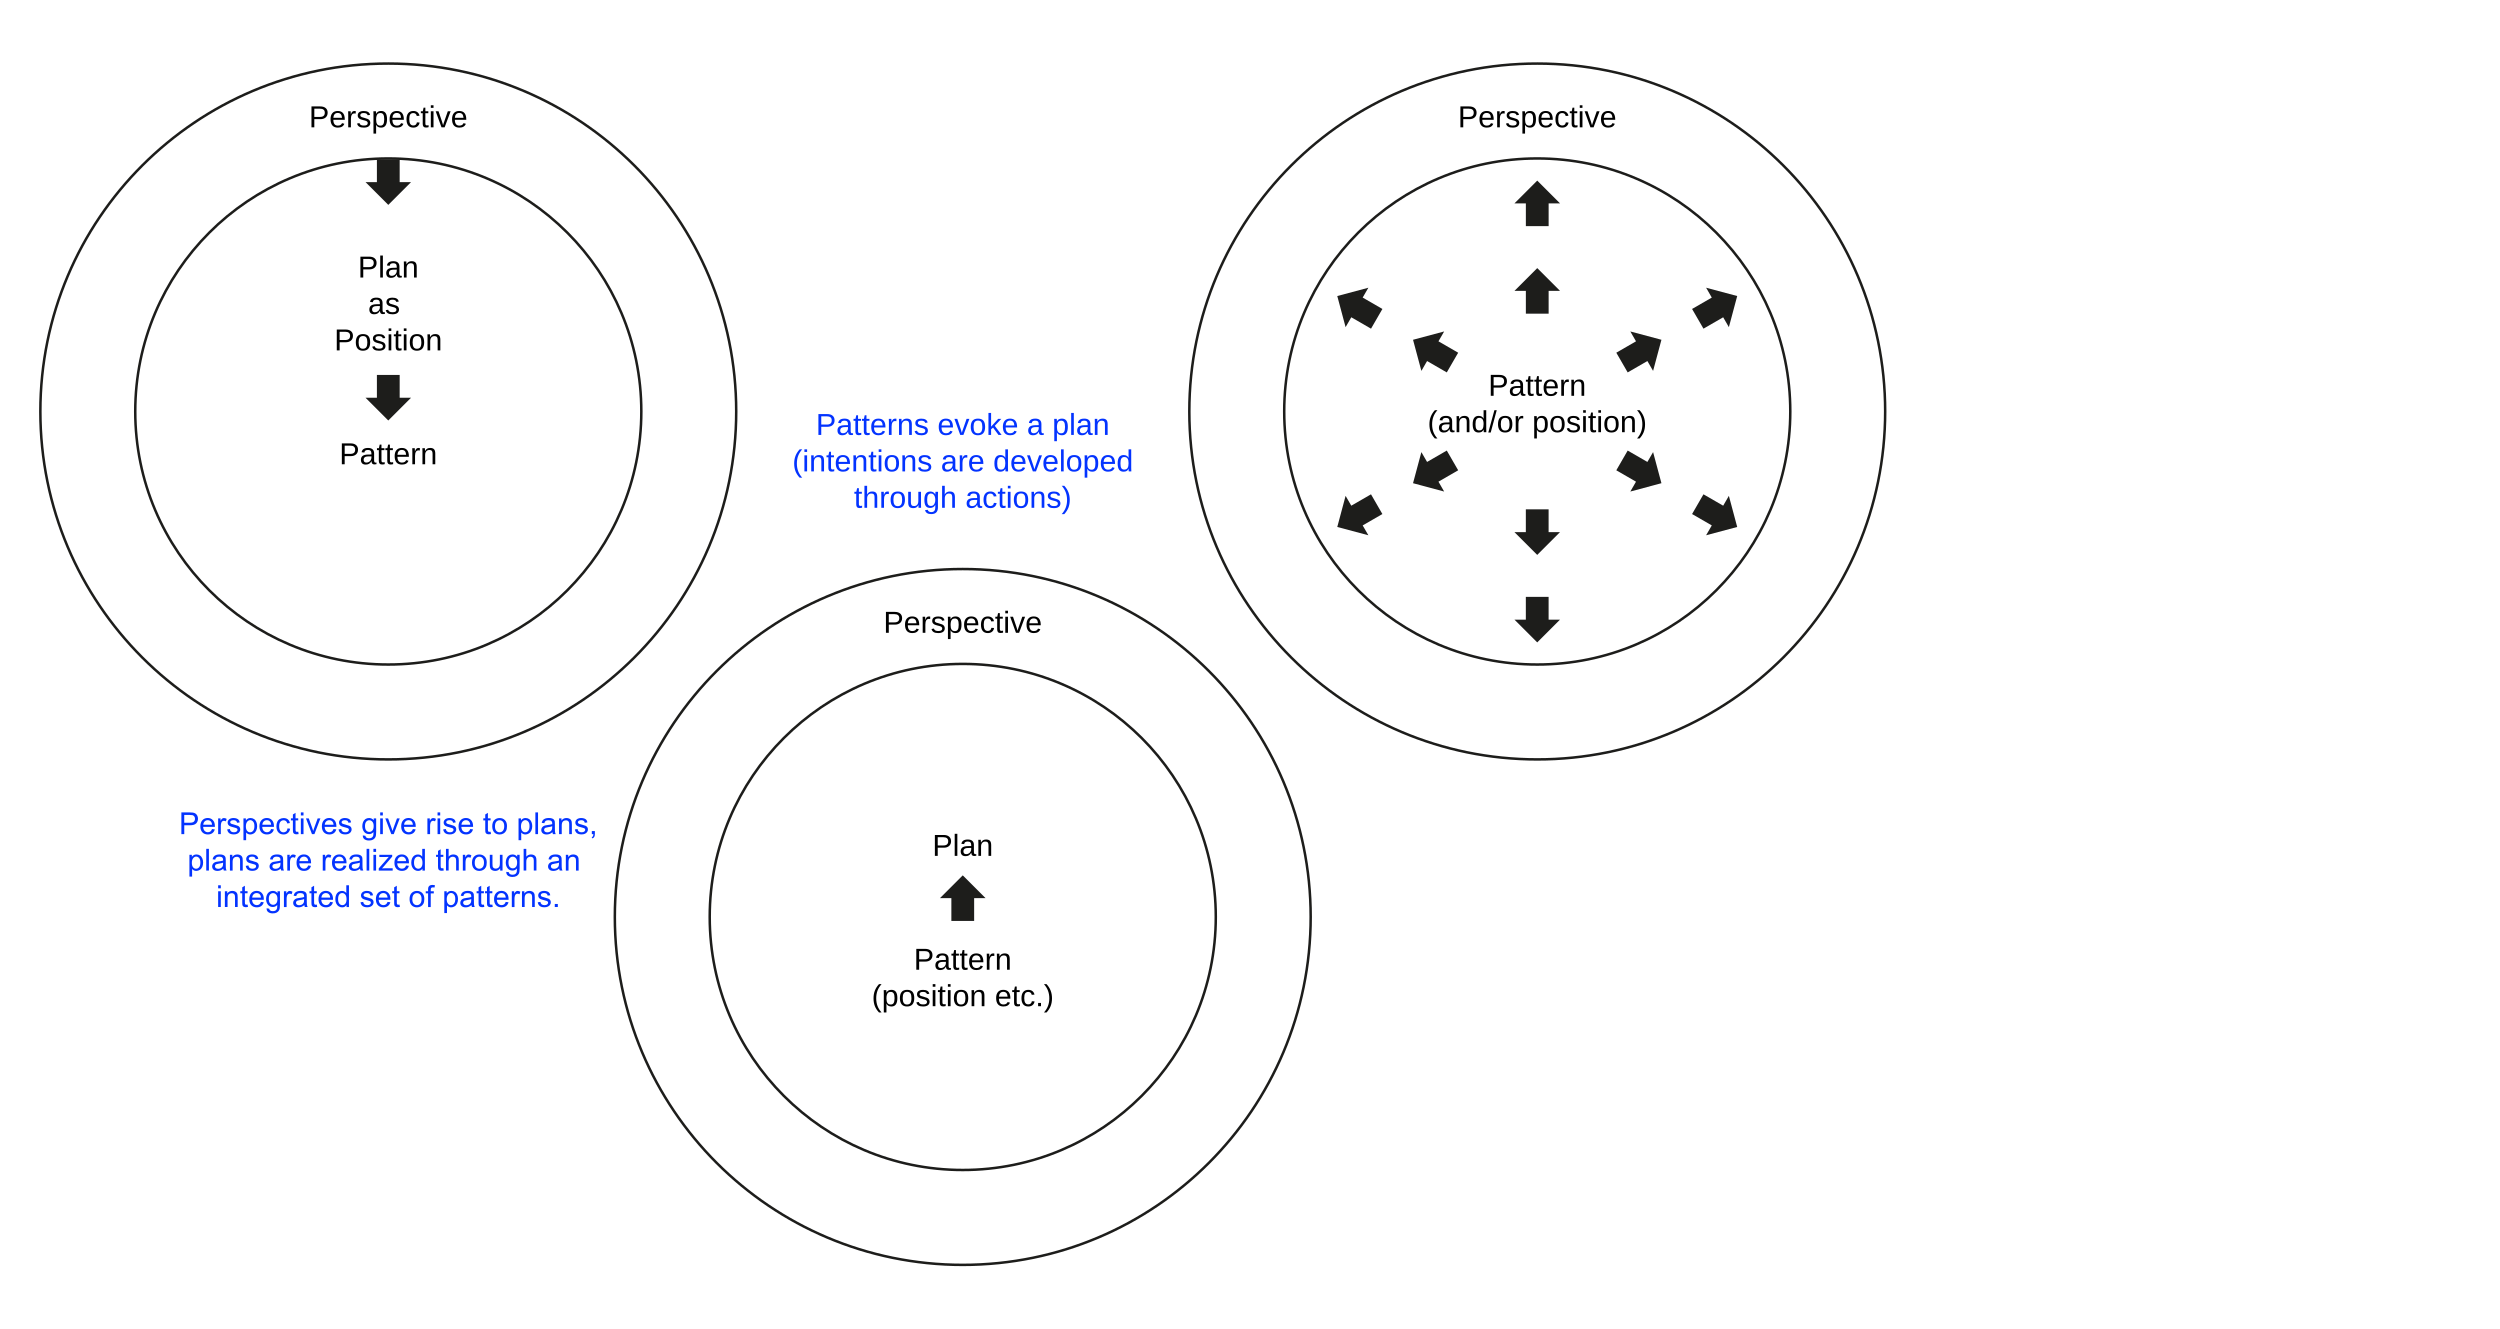
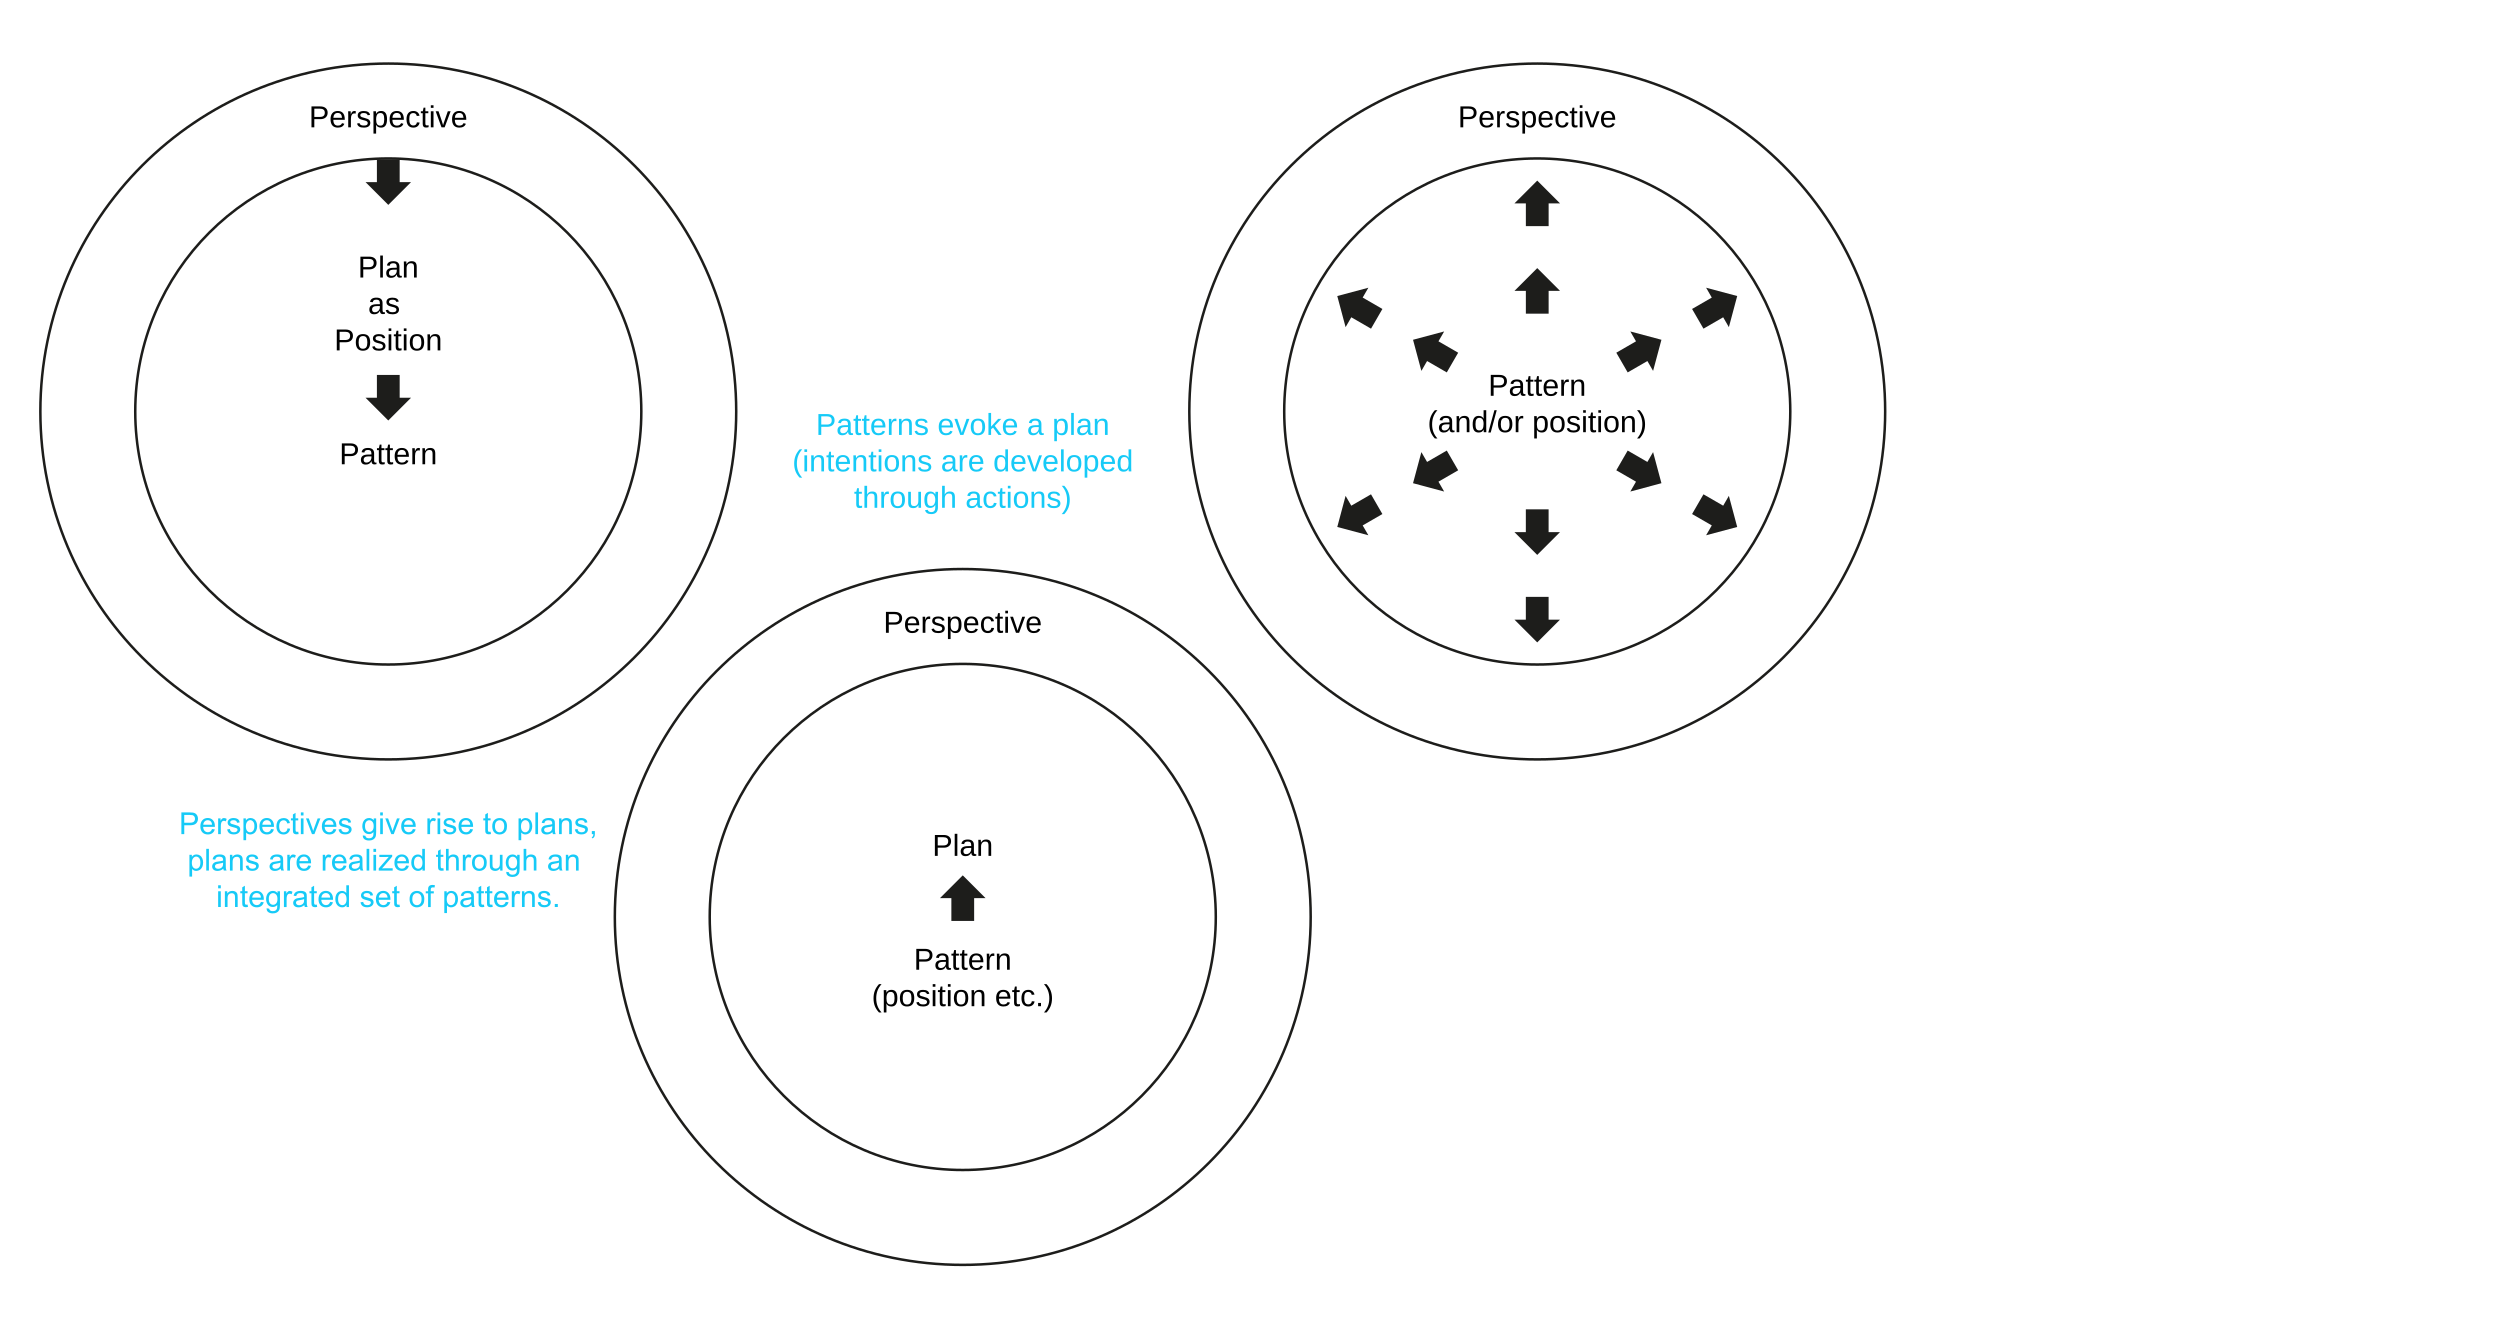
<svg xmlns="http://www.w3.org/2000/svg" id="graphics" viewBox="0 0 988 525">
  <defs>
    <style>
      .cls-1, .cls-2 {
        font-family: ArialMT, Arial;
        font-size: 12px;
      }

      .cls-2, .cls-3 {
-         fill: #0333ff;
+         fill: #16CAF7;
      }

      .cls-4 {
        fill: none;
        stroke: #1d1d1b;
        stroke-miterlimit: 10;
      }

      .cls-5 {
        fill: #1d1d1b;
      }

      .cls-5, .cls-3 {
        stroke-width: 0px;
      }
    </style>
  </defs>
  <g>
    <g>
      <circle class="cls-4" cx="607.52" cy="162.62" r="100" />
      <circle class="cls-4" cx="607.52" cy="162.62" r="137.5" />
    </g>
    <text class="cls-1" transform="translate(576.17 50.31)">
      <tspan x="0" y="0">Perspective</tspan>
    </text>
    <text class="cls-1" transform="translate(588.17 156.41)">
      <tspan x="0" y="0">Pattern</tspan>
      <tspan x="-24.01" y="14.4">(and/or position)</tspan>
    </text>
    <g>
      <polygon class="cls-5" points="612.02 123.95 612.02 114.95 616.52 114.95 607.52 105.95 598.52 114.95 603.02 114.95 603.02 123.95 612.02 123.95" />
      <polygon class="cls-5" points="612.02 89.37 612.02 80.37 616.52 80.37 607.52 71.37 598.52 80.37 603.02 80.37 603.02 89.37 612.02 89.37" />
      <polygon class="cls-5" points="603.01 201.3 603.01 210.3 598.51 210.3 607.51 219.3 616.51 210.3 612.01 210.3 612.01 201.3 603.01 201.3" />
      <polygon class="cls-5" points="603.01 235.88 603.01 244.88 598.51 244.88 607.51 253.88 616.51 244.88 612.01 244.88 612.01 235.88 603.01 235.88" />
    </g>
    <g>
      <polygon class="cls-5" points="576.27 139.39 568.48 134.89 570.73 130.99 558.43 134.28 561.73 146.58 563.98 142.68 571.77 147.18 576.27 139.39" />
      <polygon class="cls-5" points="546.33 122.1 538.53 117.6 540.78 113.7 528.49 117 531.78 129.29 534.03 125.39 541.83 129.89 546.33 122.1" />
      <polygon class="cls-5" points="638.76 185.86 646.55 190.36 644.3 194.26 656.6 190.96 653.3 178.67 651.05 182.56 643.26 178.06 638.76 185.86" />
      <polygon class="cls-5" points="668.71 203.15 676.5 207.65 674.25 211.54 686.54 208.25 683.25 195.96 681 199.85 673.21 195.35 668.71 203.15" />
    </g>
    <g>
      <polygon class="cls-5" points="643.26 147.18 651.05 142.68 653.3 146.58 656.6 134.28 644.3 130.99 646.55 134.89 638.76 139.39 643.26 147.18" />
      <polygon class="cls-5" points="673.21 129.89 681 125.39 683.25 129.29 686.54 117 674.25 113.7 676.5 117.6 668.71 122.1 673.21 129.89" />
      <polygon class="cls-5" points="571.77 178.06 563.98 182.56 561.73 178.67 558.43 190.96 570.73 194.26 568.48 190.36 576.27 185.86 571.77 178.06" />
      <polygon class="cls-5" points="541.82 195.35 534.03 199.85 531.78 195.96 528.49 208.25 540.78 211.54 538.53 207.65 546.32 203.15 541.82 195.35" />
    </g>
  </g>
  <g>
    <circle class="cls-4" cx="153.45" cy="162.62" r="100" />
    <circle class="cls-4" cx="153.45" cy="162.62" r="137.5" />
  </g>
  <text class="cls-1" transform="translate(122.11 50.31)">
    <tspan x="0" y="0">Perspective</tspan>
  </text>
  <text class="cls-1" transform="translate(141.45 109.68)">
    <tspan x="0" y="0">Plan</tspan>
    <tspan x="4" y="14.4">as </tspan>
    <tspan x="-9.34" y="28.8">Position</tspan>
  </text>
  <text class="cls-1" transform="translate(134.11 183.48)">
    <tspan x="0" y="0">Pattern</tspan>
  </text>
  <polyline class="cls-5" points="148.95 62.97 148.95 71.97 144.45 71.97 153.45 80.97 162.45 71.97 157.95 71.97 157.95 62.97" />
  <polygon class="cls-5" points="148.95 148.18 148.95 157.18 144.45 157.18 153.45 166.18 162.45 157.18 157.95 157.18 157.95 148.18 148.95 148.18" />
  <g>
    <g>
      <circle class="cls-4" cx="380.48" cy="362.38" r="100" />
      <circle class="cls-4" cx="380.48" cy="362.38" r="137.5" />
    </g>
    <text class="cls-1" transform="translate(349.14 250.07)">
      <tspan x="0" y="0">Perspective</tspan>
    </text>
    <text class="cls-1" transform="translate(368.48 338.23)">
      <tspan x="0" y="0">Plan</tspan>
    </text>
    <text class="cls-1" transform="translate(361.14 383.24)">
      <tspan x="0" y="0">Pattern</tspan>
      <tspan x="-16.67" y="14.4">(position etc.)</tspan>
    </text>
    <polygon class="cls-5" points="384.98 363.94 384.98 354.94 389.48 354.94 380.48 345.94 371.48 354.94 375.98 354.94 375.98 363.94 384.98 363.94" />
  </g>
  <g>
    <path class="cls-3" d="m71.68,329.65v-8.59h3.24c.57,0,1.01.03,1.31.08.42.07.78.2,1.06.4s.51.47.69.83.26.75.26,1.17c0,.73-.23,1.35-.7,1.85s-1.3.76-2.52.76h-2.2v3.49h-1.14Zm1.14-4.51h2.22c.73,0,1.26-.14,1.56-.41s.46-.66.46-1.15c0-.36-.09-.67-.27-.92s-.42-.42-.72-.51c-.19-.05-.54-.08-1.06-.08h-2.2v3.07Z" />
    <path class="cls-3" d="m83.8,327.64l1.09.13c-.17.64-.49,1.13-.96,1.48s-1.06.53-1.78.53c-.91,0-1.63-.28-2.17-.84s-.8-1.35-.8-2.36.27-1.86.81-2.44,1.24-.87,2.1-.87,1.51.28,2.04.85.79,1.36.79,2.39c0,.06,0,.16,0,.28h-4.64c.04.68.23,1.21.58,1.57s.78.54,1.3.54c.39,0,.72-.1.99-.3s.49-.53.65-.97Zm-3.46-1.71h3.47c-.05-.52-.18-.92-.4-1.18-.34-.41-.77-.61-1.31-.61-.48,0-.89.16-1.22.49s-.51.76-.55,1.3Z" />
    <path class="cls-3" d="m86.21,329.65v-6.22h.95v.94c.24-.44.47-.73.67-.87s.43-.21.68-.21c.36,0,.72.11,1.08.34l-.36.98c-.26-.15-.52-.23-.77-.23-.23,0-.44.07-.62.21s-.31.33-.39.58c-.12.38-.18.79-.18,1.23v3.26h-1.05Z" />
    <path class="cls-3" d="m89.79,327.79l1.04-.16c.06.42.22.74.49.96s.64.33,1.12.33.84-.1,1.08-.3.35-.43.35-.69c0-.24-.1-.43-.31-.56-.14-.09-.5-.21-1.08-.36-.77-.2-1.31-.36-1.61-.51s-.53-.34-.68-.59-.23-.53-.23-.83c0-.28.06-.53.19-.77s.3-.43.52-.59c.16-.12.39-.22.67-.31s.59-.13.91-.13c.49,0,.92.07,1.29.21s.64.33.82.57.3.56.36.96l-1.03.14c-.05-.32-.18-.57-.41-.75s-.54-.27-.95-.27c-.48,0-.83.08-1.04.24s-.31.35-.31.56c0,.14.04.26.13.37.09.11.22.21.4.28.11.04.42.13.93.27.75.2,1.27.36,1.56.49s.53.31.69.55.25.54.25.9-.1.68-.31.99-.5.55-.89.72-.82.25-1.31.25c-.81,0-1.42-.17-1.85-.5s-.69-.83-.81-1.49Z" />
    <path class="cls-3" d="m96.21,332.03v-8.61h.96v.81c.23-.32.48-.55.77-.71s.63-.24,1.04-.24c.53,0,1,.14,1.41.41s.71.66.92,1.16.31,1.04.31,1.64c0,.64-.11,1.21-.34,1.72s-.56.9-1,1.17-.89.41-1.37.41c-.35,0-.67-.07-.95-.22s-.51-.34-.69-.56v3.03h-1.05Zm.96-5.46c0,.8.16,1.39.49,1.78s.72.57,1.18.57.87-.2,1.2-.59.5-1.01.5-1.84-.16-1.39-.49-1.78-.72-.59-1.17-.59-.85.21-1.19.63-.52,1.03-.52,1.83Z" />
    <path class="cls-3" d="m107.15,327.64l1.09.13c-.17.64-.49,1.13-.96,1.48s-1.06.53-1.78.53c-.91,0-1.63-.28-2.17-.84s-.8-1.35-.8-2.36.27-1.86.81-2.44,1.24-.87,2.1-.87,1.51.28,2.04.85.79,1.36.79,2.39c0,.06,0,.16,0,.28h-4.64c.04.68.23,1.21.58,1.57s.78.54,1.3.54c.39,0,.72-.1.99-.3s.49-.53.65-.97Zm-3.46-1.71h3.47c-.05-.52-.18-.92-.4-1.18-.34-.41-.77-.61-1.31-.61-.48,0-.89.16-1.22.49s-.51.76-.55,1.3Z" />
    <path class="cls-3" d="m113.62,327.37l1.04.13c-.11.71-.4,1.27-.87,1.68s-1.04.61-1.72.61c-.85,0-1.54-.28-2.05-.83s-.78-1.35-.78-2.39c0-.67.11-1.26.33-1.76s.56-.88,1.02-1.13.95-.38,1.49-.38c.68,0,1.23.17,1.66.51s.71.83.83,1.46l-1.03.16c-.1-.42-.27-.73-.52-.94s-.55-.32-.9-.32c-.53,0-.96.19-1.29.57s-.5.98-.5,1.81.16,1.44.48,1.82.74.57,1.25.57c.41,0,.76-.13,1.04-.38s.45-.64.53-1.17Z" />
    <path class="cls-3" d="m117.87,328.7l.15.93c-.3.06-.56.09-.8.09-.38,0-.68-.06-.89-.18s-.36-.28-.45-.48-.13-.61-.13-1.25v-3.58h-.77v-.82h.77v-1.54l1.05-.63v2.17h1.06v.82h-1.06v3.64c0,.3.02.49.06.58s.1.15.18.21.2.08.36.08c.12,0,.27-.01.46-.04Z" />
    <path class="cls-3" d="m118.9,322.27v-1.21h1.05v1.21h-1.05Zm0,7.38v-6.22h1.05v6.22h-1.05Z" />
    <path class="cls-3" d="m123.29,329.65l-2.37-6.22h1.11l1.34,3.73c.14.4.28.82.4,1.25.09-.33.22-.72.39-1.18l1.38-3.8h1.08l-2.36,6.22h-.98Z" />
    <path class="cls-3" d="m131.82,327.64l1.09.13c-.17.64-.49,1.13-.96,1.48s-1.06.53-1.78.53c-.91,0-1.63-.28-2.17-.84s-.8-1.35-.8-2.36.27-1.86.81-2.44,1.24-.87,2.1-.87,1.51.28,2.04.85.79,1.36.79,2.39c0,.06,0,.16,0,.28h-4.64c.04.68.23,1.21.58,1.57s.78.54,1.3.54c.39,0,.72-.1.99-.3s.49-.53.65-.97Zm-3.46-1.71h3.47c-.05-.52-.18-.92-.4-1.18-.34-.41-.77-.61-1.31-.61-.48,0-.89.16-1.22.49s-.51.76-.55,1.3Z" />
    <path class="cls-3" d="m133.81,327.79l1.04-.16c.06.42.22.74.49.96s.64.33,1.12.33.84-.1,1.08-.3.35-.43.35-.69c0-.24-.1-.43-.31-.56-.14-.09-.5-.21-1.08-.36-.77-.2-1.31-.36-1.61-.51s-.53-.34-.68-.59-.23-.53-.23-.83c0-.28.06-.53.19-.77s.3-.43.52-.59c.16-.12.39-.22.67-.31s.59-.13.91-.13c.49,0,.92.07,1.29.21s.64.33.82.57.3.56.36.96l-1.03.14c-.05-.32-.18-.57-.41-.75s-.54-.27-.95-.27c-.48,0-.83.08-1.04.24s-.31.35-.31.56c0,.14.04.26.13.37.09.11.22.21.4.28.11.04.42.13.93.27.75.2,1.27.36,1.56.49s.53.31.69.55.25.54.25.9-.1.68-.31.99-.5.55-.89.72-.82.25-1.31.25c-.81,0-1.42-.17-1.85-.5s-.69-.83-.81-1.49Z" />
    <path class="cls-3" d="m143.38,330.16l1.03.15c.04.32.16.55.36.69.26.2.62.29,1.07.29.49,0,.87-.1,1.13-.29s.45-.47.54-.82c.05-.21.08-.67.08-1.35-.46.54-1.04.81-1.72.81-.86,0-1.52-.31-1.99-.93s-.7-1.36-.7-2.22c0-.59.11-1.14.32-1.64s.53-.89.93-1.16.89-.41,1.44-.41c.73,0,1.34.3,1.82.89v-.75h.97v5.38c0,.97-.1,1.66-.3,2.06s-.51.72-.94.96-.95.35-1.58.35c-.74,0-1.34-.17-1.8-.5s-.68-.84-.66-1.51Zm.87-3.74c0,.82.16,1.41.49,1.79s.73.56,1.22.56.89-.19,1.22-.56.49-.96.49-1.75-.17-1.34-.51-1.72-.75-.58-1.22-.58-.87.19-1.2.57-.49.95-.49,1.7Z" />
    <path class="cls-3" d="m150.25,322.27v-1.21h1.05v1.21h-1.05Zm0,7.38v-6.22h1.05v6.22h-1.05Z" />
    <path class="cls-3" d="m154.64,329.65l-2.37-6.22h1.11l1.34,3.73c.14.4.28.82.4,1.25.09-.33.22-.72.39-1.18l1.38-3.8h1.08l-2.36,6.22h-.98Z" />
    <path class="cls-3" d="m163.17,327.64l1.09.13c-.17.64-.49,1.13-.96,1.48s-1.06.53-1.78.53c-.91,0-1.63-.28-2.17-.84s-.8-1.35-.8-2.36.27-1.86.81-2.44,1.24-.87,2.1-.87,1.51.28,2.04.85.79,1.36.79,2.39c0,.06,0,.16,0,.28h-4.64c.04.68.23,1.21.58,1.57s.78.54,1.3.54c.39,0,.72-.1.99-.3s.49-.53.65-.97Zm-3.46-1.71h3.47c-.05-.52-.18-.92-.4-1.18-.34-.41-.77-.61-1.31-.61-.48,0-.89.16-1.22.49s-.51.76-.55,1.3Z" />
    <path class="cls-3" d="m168.91,329.65v-6.22h.95v.94c.24-.44.47-.73.67-.87s.43-.21.68-.21c.36,0,.72.11,1.08.34l-.36.98c-.26-.15-.52-.23-.77-.23-.23,0-.44.07-.62.21s-.31.33-.39.58c-.12.38-.18.79-.18,1.23v3.26h-1.05Z" />
    <path class="cls-3" d="m172.92,322.27v-1.21h1.05v1.21h-1.05Zm0,7.38v-6.22h1.05v6.22h-1.05Z" />
    <path class="cls-3" d="m175.16,327.79l1.04-.16c.06.42.22.74.49.96s.64.33,1.12.33.84-.1,1.08-.3.35-.43.35-.69c0-.24-.1-.43-.31-.56-.14-.09-.5-.21-1.08-.36-.77-.2-1.31-.36-1.61-.51s-.53-.34-.68-.59-.23-.53-.23-.83c0-.28.06-.53.19-.77s.3-.43.52-.59c.16-.12.39-.22.67-.31s.59-.13.91-.13c.49,0,.92.07,1.29.21s.64.33.82.57.3.56.36.96l-1.03.14c-.05-.32-.18-.57-.41-.75s-.54-.27-.95-.27c-.48,0-.83.08-1.04.24s-.31.35-.31.56c0,.14.04.26.13.37.09.11.22.21.4.28.11.04.42.13.93.27.75.2,1.27.36,1.56.49s.53.31.69.55.25.54.25.9-.1.68-.31.99-.5.55-.89.72-.82.25-1.31.25c-.81,0-1.42-.17-1.85-.5s-.69-.83-.81-1.49Z" />
    <path class="cls-3" d="m185.84,327.64l1.09.13c-.17.64-.49,1.13-.96,1.48s-1.06.53-1.78.53c-.91,0-1.63-.28-2.17-.84s-.8-1.35-.8-2.36.27-1.86.81-2.44,1.24-.87,2.1-.87,1.51.28,2.04.85.79,1.36.79,2.39c0,.06,0,.16,0,.28h-4.64c.04.68.23,1.21.58,1.57s.78.54,1.3.54c.39,0,.72-.1.99-.3s.49-.53.65-.97Zm-3.46-1.71h3.47c-.05-.52-.18-.92-.4-1.18-.34-.41-.77-.61-1.31-.61-.48,0-.89.16-1.22.49s-.51.76-.55,1.3Z" />
    <path class="cls-3" d="m193.89,328.7l.15.93c-.3.06-.56.09-.8.09-.38,0-.68-.06-.89-.18s-.36-.28-.45-.48-.13-.61-.13-1.25v-3.58h-.77v-.82h.77v-1.54l1.05-.63v2.17h1.06v.82h-1.06v3.64c0,.3.02.49.06.58s.1.15.18.21.2.08.36.08c.12,0,.27-.01.46-.04Z" />
    <path class="cls-3" d="m194.53,326.54c0-1.15.32-2.01.96-2.56.54-.46,1.19-.69,1.96-.69.86,0,1.55.28,2.1.84s.81,1.33.81,2.32c0,.8-.12,1.43-.36,1.89s-.59.82-1.05,1.07-.96.38-1.5.38c-.87,0-1.58-.28-2.11-.84s-.81-1.36-.81-2.41Zm1.08,0c0,.8.17,1.39.52,1.79s.79.59,1.31.59.96-.2,1.31-.6.52-1.01.52-1.82c0-.77-.17-1.35-.52-1.75s-.78-.59-1.3-.59-.96.2-1.31.59-.52.99-.52,1.79Z" />
    <path class="cls-3" d="m204.93,332.03v-8.61h.96v.81c.23-.32.48-.55.77-.71s.63-.24,1.04-.24c.53,0,1,.14,1.41.41s.71.66.92,1.16.31,1.04.31,1.64c0,.64-.11,1.21-.34,1.72s-.56.9-1,1.17-.89.41-1.37.41c-.35,0-.67-.07-.95-.22s-.51-.34-.69-.56v3.03h-1.05Zm.96-5.46c0,.8.16,1.39.49,1.78s.72.57,1.18.57.87-.2,1.2-.59.5-1.01.5-1.84-.16-1.39-.49-1.78-.72-.59-1.17-.59-.85.21-1.19.63-.52,1.03-.52,1.83Z" />
    <path class="cls-3" d="m211.58,329.65v-8.59h1.05v8.59h-1.05Z" />
    <path class="cls-3" d="m218.33,328.88c-.39.33-.77.57-1.13.7s-.75.21-1.16.21c-.68,0-1.21-.17-1.58-.5s-.55-.76-.55-1.28c0-.3.07-.58.21-.83s.32-.45.54-.61.48-.27.76-.35c.21-.05.52-.11.94-.16.85-.1,1.48-.22,1.88-.36,0-.14,0-.24,0-.28,0-.43-.1-.73-.3-.91-.27-.24-.67-.36-1.2-.36-.5,0-.86.09-1.1.26s-.41.48-.52.92l-1.03-.14c.09-.44.25-.8.46-1.07s.53-.48.93-.63.88-.22,1.41-.22.96.06,1.29.19.58.28.73.47.27.43.33.72c.04.18.05.5.05.97v1.41c0,.98.02,1.6.07,1.86s.13.51.27.75h-1.1c-.11-.22-.18-.47-.21-.77Zm-.09-2.36c-.38.16-.96.29-1.72.4-.43.06-.74.13-.92.21s-.32.19-.42.34-.15.32-.15.5c0,.28.11.52.32.7s.52.28.93.28.77-.09,1.08-.27.55-.42.7-.73c.11-.24.17-.59.17-1.05v-.39Z" />
    <path class="cls-3" d="m220.94,329.65v-6.22h.95v.88c.46-.68,1.12-1.03,1.98-1.03.38,0,.72.07,1.03.2s.55.31.71.53.27.48.33.78c.04.2.06.54.06,1.03v3.83h-1.05v-3.79c0-.43-.04-.75-.12-.96s-.23-.38-.44-.51-.45-.19-.74-.19c-.45,0-.84.14-1.16.43s-.49.83-.49,1.62v3.4h-1.05Z" />
    <path class="cls-3" d="m227.2,327.79l1.04-.16c.06.42.22.74.49.96s.64.33,1.12.33.84-.1,1.08-.3.35-.43.35-.69c0-.24-.1-.43-.31-.56-.14-.09-.5-.21-1.08-.36-.77-.2-1.31-.36-1.61-.51s-.53-.34-.68-.59-.23-.53-.23-.83c0-.28.06-.53.19-.77s.3-.43.52-.59c.16-.12.39-.22.67-.31s.59-.13.91-.13c.49,0,.92.07,1.29.21s.64.33.82.57.3.56.36.96l-1.03.14c-.05-.32-.18-.57-.41-.75s-.54-.27-.95-.27c-.48,0-.83.08-1.04.24s-.31.35-.31.56c0,.14.04.26.13.37.09.11.22.21.4.28.11.04.42.13.93.27.75.2,1.27.36,1.56.49s.53.31.69.55.25.54.25.9-.1.68-.31.99-.5.55-.89.72-.82.25-1.31.25c-.81,0-1.42-.17-1.85-.5s-.69-.83-.81-1.49Z" />
    <path class="cls-3" d="m233.89,329.65v-1.2h1.2v1.2c0,.44-.08.8-.23,1.07s-.4.48-.74.63l-.29-.45c.22-.1.39-.24.49-.43s.16-.46.18-.82h-.6Z" />
    <path class="cls-3" d="m74.86,346.43v-8.61h.96v.81c.23-.32.48-.55.77-.71s.63-.24,1.04-.24c.53,0,1,.14,1.41.41s.71.66.92,1.16.31,1.04.31,1.64c0,.64-.11,1.21-.34,1.72s-.56.9-1,1.17-.89.41-1.37.41c-.35,0-.67-.07-.95-.22s-.51-.34-.69-.56v3.03h-1.05Zm.96-5.46c0,.8.16,1.39.49,1.78s.72.57,1.18.57.87-.2,1.2-.59.5-1.01.5-1.84-.16-1.39-.49-1.78-.72-.59-1.17-.59-.85.21-1.19.63-.52,1.03-.52,1.83Z" />
    <path class="cls-3" d="m81.51,344.05v-8.59h1.05v8.59h-1.05Z" />
    <path class="cls-3" d="m88.26,343.28c-.39.33-.77.57-1.13.7s-.75.21-1.16.21c-.68,0-1.21-.17-1.58-.5s-.55-.76-.55-1.28c0-.3.07-.58.21-.83s.32-.45.54-.61.48-.27.76-.35c.21-.05.52-.11.94-.16.85-.1,1.48-.22,1.88-.36,0-.14,0-.24,0-.28,0-.43-.1-.73-.3-.91-.27-.24-.67-.36-1.2-.36-.5,0-.86.09-1.1.26s-.41.48-.52.92l-1.03-.14c.09-.44.25-.8.46-1.07s.53-.48.93-.63.88-.22,1.41-.22.96.06,1.29.19.58.28.73.47.27.43.33.72c.04.18.05.5.05.97v1.41c0,.98.02,1.6.07,1.86s.13.51.27.75h-1.1c-.11-.22-.18-.47-.21-.77Zm-.09-2.36c-.38.16-.96.29-1.72.4-.43.06-.74.13-.92.21s-.32.19-.42.34-.15.32-.15.5c0,.28.11.52.32.7s.52.28.93.28.77-.09,1.08-.27.55-.42.7-.73c.11-.24.17-.59.17-1.05v-.39Z" />
    <path class="cls-3" d="m90.87,344.05v-6.22h.95v.88c.46-.68,1.12-1.03,1.98-1.03.38,0,.72.07,1.03.2s.55.31.71.53.27.48.33.78c.04.2.06.54.06,1.03v3.83h-1.05v-3.79c0-.43-.04-.75-.12-.96s-.23-.38-.44-.51-.45-.19-.74-.19c-.45,0-.84.14-1.16.43s-.49.83-.49,1.62v3.4h-1.05Z" />
    <path class="cls-3" d="m97.13,342.19l1.04-.16c.06.42.22.74.49.96s.64.33,1.12.33.84-.1,1.08-.3.35-.43.35-.69c0-.24-.1-.43-.31-.56-.14-.09-.5-.21-1.08-.36-.77-.2-1.31-.36-1.61-.51s-.53-.34-.68-.59-.23-.53-.23-.83c0-.28.06-.53.19-.77s.3-.43.52-.59c.16-.12.39-.22.67-.31s.59-.13.91-.13c.49,0,.92.07,1.29.21s.64.33.82.57.3.56.36.96l-1.03.14c-.05-.32-.18-.57-.41-.75s-.54-.27-.95-.27c-.48,0-.83.08-1.04.24s-.31.35-.31.56c0,.14.04.26.13.37.09.11.22.21.4.28.11.04.42.13.93.27.75.2,1.27.36,1.56.49s.53.31.69.55.25.54.25.9-.1.68-.31.99-.5.55-.89.72-.82.25-1.31.25c-.81,0-1.42-.17-1.85-.5s-.69-.83-.81-1.49Z" />
    <path class="cls-3" d="m110.94,343.28c-.39.33-.77.57-1.13.7s-.75.21-1.16.21c-.68,0-1.21-.17-1.58-.5s-.55-.76-.55-1.28c0-.3.07-.58.21-.83s.32-.45.54-.61.48-.27.76-.35c.21-.05.52-.11.94-.16.85-.1,1.48-.22,1.88-.36,0-.14,0-.24,0-.28,0-.43-.1-.73-.3-.91-.27-.24-.67-.36-1.2-.36-.5,0-.86.09-1.1.26s-.41.48-.52.92l-1.03-.14c.09-.44.25-.8.46-1.07s.53-.48.93-.63.88-.22,1.41-.22.96.06,1.29.19.58.28.73.47.27.43.33.72c.04.18.05.5.05.97v1.41c0,.98.02,1.6.07,1.86s.13.51.27.75h-1.1c-.11-.22-.18-.47-.21-.77Zm-.09-2.36c-.38.16-.96.29-1.72.4-.43.06-.74.13-.92.21s-.32.19-.42.34-.15.32-.15.5c0,.28.11.52.32.7s.52.28.93.28.77-.09,1.08-.27.55-.42.7-.73c.11-.24.17-.59.17-1.05v-.39Z" />
    <path class="cls-3" d="m113.54,344.05v-6.22h.95v.94c.24-.44.47-.73.67-.87s.43-.21.68-.21c.36,0,.72.11,1.08.34l-.36.98c-.26-.15-.52-.23-.77-.23-.23,0-.44.07-.62.21s-.31.33-.39.58c-.12.38-.18.79-.18,1.23v3.26h-1.05Z" />
    <path class="cls-3" d="m121.81,342.04l1.09.13c-.17.64-.49,1.13-.96,1.48s-1.06.53-1.78.53c-.91,0-1.63-.28-2.17-.84s-.8-1.35-.8-2.36.27-1.86.81-2.44,1.24-.87,2.1-.87,1.51.28,2.04.85.79,1.36.79,2.39c0,.06,0,.16,0,.28h-4.64c.04.68.23,1.21.58,1.57s.78.54,1.3.54c.39,0,.72-.1.99-.3s.49-.53.65-.97Zm-3.46-1.71h3.47c-.05-.52-.18-.92-.4-1.18-.34-.41-.77-.61-1.31-.61-.48,0-.89.16-1.22.49s-.51.76-.55,1.3Z" />
    <path class="cls-3" d="m127.55,344.05v-6.22h.95v.94c.24-.44.47-.73.67-.87s.43-.21.68-.21c.36,0,.72.11,1.08.34l-.36.98c-.26-.15-.52-.23-.77-.23-.23,0-.44.07-.62.21s-.31.33-.39.58c-.12.38-.18.79-.18,1.23v3.26h-1.05Z" />
    <path class="cls-3" d="m135.82,342.04l1.09.13c-.17.64-.49,1.13-.96,1.48s-1.06.53-1.78.53c-.91,0-1.63-.28-2.17-.84s-.8-1.35-.8-2.36.27-1.86.81-2.44,1.24-.87,2.1-.87,1.51.28,2.04.85.79,1.36.79,2.39c0,.06,0,.16,0,.28h-4.64c.04.68.23,1.21.58,1.57s.78.54,1.3.54c.39,0,.72-.1.99-.3s.49-.53.65-.97Zm-3.46-1.71h3.47c-.05-.52-.18-.92-.4-1.18-.34-.41-.77-.61-1.31-.61-.48,0-.89.16-1.22.49s-.51.76-.55,1.3Z" />
    <path class="cls-3" d="m142.29,343.28c-.39.33-.77.57-1.13.7s-.75.21-1.16.21c-.68,0-1.21-.17-1.58-.5s-.55-.76-.55-1.28c0-.3.07-.58.21-.83s.32-.45.54-.61.48-.27.76-.35c.21-.05.52-.11.94-.16.85-.1,1.48-.22,1.88-.36,0-.14,0-.24,0-.28,0-.43-.1-.73-.3-.91-.27-.24-.67-.36-1.2-.36-.5,0-.86.09-1.1.26s-.41.48-.52.92l-1.03-.14c.09-.44.25-.8.46-1.07s.53-.48.93-.63.88-.22,1.41-.22.96.06,1.29.19.58.28.73.47.27.43.33.72c.04.18.05.5.05.97v1.41c0,.98.02,1.6.07,1.86s.13.51.27.75h-1.1c-.11-.22-.18-.47-.21-.77Zm-.09-2.36c-.38.16-.96.29-1.72.4-.43.06-.74.13-.92.21s-.32.19-.42.34-.15.32-.15.5c0,.28.11.52.32.7s.52.28.93.28.77-.09,1.08-.27.55-.42.7-.73c.11-.24.17-.59.17-1.05v-.39Z" />
    <path class="cls-3" d="m144.88,344.05v-8.59h1.05v8.59h-1.05Z" />
    <path class="cls-3" d="m147.58,336.67v-1.21h1.05v1.21h-1.05Zm0,7.38v-6.22h1.05v6.22h-1.05Z" />
    <path class="cls-3" d="m149.68,344.05v-.86l3.96-4.55c-.45.02-.85.04-1.19.04h-2.54v-.86h5.09v.7l-3.37,3.95-.65.72c.47-.04.92-.05,1.33-.05h2.88v.91h-5.51Z" />
    <path class="cls-3" d="m160.5,342.04l1.09.13c-.17.64-.49,1.13-.96,1.48s-1.06.53-1.78.53c-.91,0-1.63-.28-2.17-.84s-.8-1.35-.8-2.36.27-1.86.81-2.44,1.24-.87,2.1-.87,1.51.28,2.04.85.79,1.36.79,2.39c0,.06,0,.16,0,.28h-4.64c.04.68.23,1.21.58,1.57s.78.54,1.3.54c.39,0,.72-.1.99-.3s.49-.53.65-.97Zm-3.46-1.71h3.47c-.05-.52-.18-.92-.4-1.18-.34-.41-.77-.61-1.31-.61-.48,0-.89.16-1.22.49s-.51.76-.55,1.3Z" />
    <path class="cls-3" d="m166.95,344.05v-.79c-.39.62-.97.93-1.74.93-.5,0-.95-.14-1.37-.41s-.74-.66-.97-1.15-.34-1.05-.34-1.69.1-1.18.31-1.69.52-.89.93-1.16.88-.4,1.39-.4c.38,0,.71.08,1,.24s.53.36.71.62v-3.08h1.05v8.59h-.98Zm-3.33-3.11c0,.8.17,1.39.5,1.79s.73.59,1.19.59.85-.19,1.17-.57.48-.95.48-1.73c0-.85-.16-1.48-.49-1.88s-.73-.6-1.21-.6-.86.19-1.17.57-.47.99-.47,1.81Z" />
    <path class="cls-3" d="m175.22,343.1l.15.93c-.3.06-.56.09-.8.09-.38,0-.68-.06-.89-.18s-.36-.28-.45-.48-.13-.61-.13-1.25v-3.58h-.77v-.82h.77v-1.54l1.05-.63v2.17h1.06v.82h-1.06v3.64c0,.3.02.49.06.58s.1.15.18.21.2.08.36.08c.12,0,.27-.01.46-.04Z" />
    <path class="cls-3" d="m176.25,344.05v-8.59h1.05v3.08c.49-.57,1.11-.86,1.86-.86.46,0,.86.09,1.2.27s.58.43.73.75.22.79.22,1.39v3.94h-1.05v-3.94c0-.53-.11-.91-.34-1.15s-.55-.36-.97-.36c-.31,0-.61.08-.88.24s-.47.38-.59.66-.18.66-.18,1.15v3.4h-1.05Z" />
    <path class="cls-3" d="m182.91,344.05v-6.22h.95v.94c.24-.44.47-.73.67-.87s.43-.21.68-.21c.36,0,.72.11,1.08.34l-.36.98c-.26-.15-.52-.23-.77-.23-.23,0-.44.07-.62.21s-.31.33-.39.58c-.12.38-.18.79-.18,1.23v3.26h-1.05Z" />
    <path class="cls-3" d="m186.53,340.94c0-1.15.32-2.01.96-2.56.54-.46,1.19-.69,1.96-.69.86,0,1.55.28,2.1.84s.81,1.33.81,2.32c0,.8-.12,1.43-.36,1.89s-.59.82-1.05,1.07-.96.38-1.5.38c-.87,0-1.58-.28-2.11-.84s-.81-1.36-.81-2.41Zm1.08,0c0,.8.17,1.39.52,1.79s.79.59,1.31.59.96-.2,1.31-.6.52-1.01.52-1.82c0-.77-.17-1.35-.52-1.75s-.78-.59-1.3-.59-.96.2-1.31.59-.52.99-.52,1.79Z" />
    <path class="cls-3" d="m197.67,344.05v-.91c-.48.7-1.14,1.05-1.97,1.05-.37,0-.71-.07-1.03-.21s-.55-.32-.71-.53-.26-.47-.33-.78c-.04-.21-.06-.54-.06-.98v-3.86h1.05v3.45c0,.55.02.92.06,1.11.07.28.21.5.42.65s.48.24.8.24.61-.08.89-.24.47-.38.59-.66.17-.68.17-1.22v-3.33h1.05v6.22h-.94Z" />
    <path class="cls-3" d="m200.08,344.56l1.03.15c.04.32.16.55.36.69.26.2.62.29,1.07.29.49,0,.87-.1,1.13-.29s.45-.47.54-.82c.05-.21.08-.67.08-1.35-.46.54-1.04.81-1.72.81-.86,0-1.52-.31-1.99-.93s-.7-1.36-.7-2.22c0-.59.11-1.14.32-1.64s.53-.89.93-1.16.89-.41,1.44-.41c.73,0,1.34.3,1.82.89v-.75h.97v5.38c0,.97-.1,1.66-.3,2.06s-.51.72-.94.96-.95.35-1.58.35c-.74,0-1.34-.17-1.8-.5s-.68-.84-.66-1.51Zm.87-3.74c0,.82.16,1.41.49,1.79s.73.56,1.22.56.89-.19,1.22-.56.49-.96.49-1.75-.17-1.34-.51-1.72-.75-.58-1.22-.58-.87.19-1.2.57-.49.95-.49,1.7Z" />
    <path class="cls-3" d="m206.94,344.05v-8.59h1.05v3.08c.49-.57,1.11-.86,1.86-.86.46,0,.86.09,1.2.27s.58.43.73.75.22.79.22,1.39v3.94h-1.05v-3.94c0-.53-.11-.91-.34-1.15s-.55-.36-.97-.36c-.31,0-.61.08-.88.24s-.47.38-.59.66-.18.66-.18,1.15v3.4h-1.05Z" />
    <path class="cls-3" d="m221.01,343.28c-.39.33-.77.57-1.13.7s-.75.21-1.16.21c-.68,0-1.21-.17-1.58-.5s-.55-.76-.55-1.28c0-.3.07-.58.21-.83s.32-.45.54-.61.48-.27.76-.35c.21-.05.52-.11.94-.16.85-.1,1.48-.22,1.88-.36,0-.14,0-.24,0-.28,0-.43-.1-.73-.3-.91-.27-.24-.67-.36-1.2-.36-.5,0-.86.09-1.1.26s-.41.48-.52.92l-1.03-.14c.09-.44.25-.8.46-1.07s.53-.48.93-.63.88-.22,1.41-.22.96.06,1.29.19.58.28.73.47.27.43.33.72c.04.18.05.5.05.97v1.41c0,.98.02,1.6.07,1.86s.13.51.27.75h-1.1c-.11-.22-.18-.47-.21-.77Zm-.09-2.36c-.38.16-.96.29-1.72.4-.43.06-.74.13-.92.21s-.32.19-.42.34-.15.32-.15.5c0,.28.11.52.32.7s.52.28.93.28.77-.09,1.08-.27.55-.42.7-.73c.11-.24.17-.59.17-1.05v-.39Z" />
    <path class="cls-3" d="m223.62,344.05v-6.22h.95v.88c.46-.68,1.12-1.03,1.98-1.03.38,0,.72.07,1.03.2s.55.31.71.53.27.48.33.78c.04.2.06.54.06,1.03v3.83h-1.05v-3.79c0-.43-.04-.75-.12-.96s-.23-.38-.44-.51-.45-.19-.74-.19c-.45,0-.84.14-1.16.43s-.49.83-.49,1.62v3.4h-1.05Z" />
    <path class="cls-3" d="m86.21,351.07v-1.21h1.05v1.21h-1.05Zm0,7.38v-6.22h1.05v6.22h-1.05Z" />
    <path class="cls-3" d="m88.87,358.45v-6.22h.95v.88c.46-.68,1.12-1.03,1.98-1.03.38,0,.72.07,1.03.2s.55.31.71.53.27.48.33.78c.04.2.06.54.06,1.03v3.83h-1.05v-3.79c0-.43-.04-.75-.12-.96s-.23-.38-.44-.51-.45-.19-.74-.19c-.45,0-.84.14-1.16.43s-.49.83-.49,1.62v3.4h-1.05Z" />
    <path class="cls-3" d="m97.85,357.5l.15.93c-.3.06-.56.09-.8.09-.38,0-.68-.06-.89-.18s-.36-.28-.45-.48-.13-.61-.13-1.25v-3.58h-.77v-.82h.77v-1.54l1.05-.63v2.17h1.06v.82h-1.06v3.64c0,.3.02.49.06.58s.1.15.18.21.2.08.36.08c.12,0,.27-.01.46-.04Z" />
    <path class="cls-3" d="m103.14,356.44l1.09.13c-.17.64-.49,1.13-.96,1.48s-1.06.53-1.78.53c-.91,0-1.63-.28-2.17-.84s-.8-1.35-.8-2.36.27-1.86.81-2.44,1.24-.87,2.1-.87,1.51.28,2.04.85.79,1.36.79,2.39c0,.06,0,.16,0,.28h-4.64c.04.68.23,1.21.58,1.57s.78.54,1.3.54c.39,0,.72-.1.99-.3s.49-.53.65-.97Zm-3.46-1.71h3.47c-.05-.52-.18-.92-.4-1.18-.34-.41-.77-.61-1.31-.61-.48,0-.89.16-1.22.49s-.51.76-.55,1.3Z" />
    <path class="cls-3" d="m105.36,358.96l1.03.15c.04.32.16.55.36.69.26.2.62.29,1.07.29.49,0,.87-.1,1.13-.29s.45-.47.54-.82c.05-.21.08-.67.08-1.35-.46.54-1.04.81-1.72.81-.86,0-1.52-.31-1.99-.93s-.7-1.36-.7-2.22c0-.59.11-1.14.32-1.64s.53-.89.93-1.16.89-.41,1.44-.41c.73,0,1.34.3,1.82.89v-.75h.97v5.38c0,.97-.1,1.66-.3,2.06s-.51.72-.94.96-.95.35-1.58.35c-.74,0-1.34-.17-1.8-.5s-.68-.84-.66-1.51Zm.87-3.74c0,.82.16,1.41.49,1.79s.73.56,1.22.56.89-.19,1.22-.56.49-.96.49-1.75-.17-1.34-.51-1.72-.75-.58-1.22-.58-.87.19-1.2.57-.49.95-.49,1.7Z" />
    <path class="cls-3" d="m112.21,358.45v-6.22h.95v.94c.24-.44.47-.73.67-.87s.43-.21.68-.21c.36,0,.72.11,1.08.34l-.36.98c-.26-.15-.52-.23-.77-.23-.23,0-.44.07-.62.21s-.31.33-.39.58c-.12.38-.18.79-.18,1.23v3.26h-1.05Z" />
    <path class="cls-3" d="m120.28,357.68c-.39.33-.77.57-1.13.7s-.75.21-1.16.21c-.68,0-1.21-.17-1.58-.5s-.55-.76-.55-1.28c0-.3.07-.58.21-.83s.32-.45.54-.61.48-.27.76-.35c.21-.05.52-.11.94-.16.85-.1,1.48-.22,1.88-.36,0-.14,0-.24,0-.28,0-.43-.1-.73-.3-.91-.27-.24-.67-.36-1.2-.36-.5,0-.86.09-1.1.26s-.41.48-.52.92l-1.03-.14c.09-.44.25-.8.46-1.07s.53-.48.93-.63.88-.22,1.41-.22.96.06,1.29.19.58.28.73.47.27.43.33.72c.04.18.05.5.05.97v1.41c0,.98.02,1.6.07,1.86s.13.51.27.75h-1.1c-.11-.22-.18-.47-.21-.77Zm-.09-2.36c-.38.16-.96.29-1.72.4-.43.06-.74.13-.92.21s-.32.19-.42.34-.15.32-.15.5c0,.28.11.52.32.7s.52.28.93.28.77-.09,1.08-.27.55-.42.7-.73c.11-.24.17-.59.17-1.05v-.39Z" />
    <path class="cls-3" d="m125.2,357.5l.15.93c-.3.06-.56.09-.8.09-.38,0-.68-.06-.89-.18s-.36-.28-.45-.48-.13-.61-.13-1.25v-3.58h-.77v-.82h.77v-1.54l1.05-.63v2.17h1.06v.82h-1.06v3.64c0,.3.02.49.06.58s.1.15.18.21.2.08.36.08c.12,0,.27-.01.46-.04Z" />
    <path class="cls-3" d="m130.49,356.44l1.09.13c-.17.64-.49,1.13-.96,1.48s-1.06.53-1.78.53c-.91,0-1.63-.28-2.17-.84s-.8-1.35-.8-2.36.27-1.86.81-2.44,1.24-.87,2.1-.87,1.51.28,2.04.85.79,1.36.79,2.39c0,.06,0,.16,0,.28h-4.64c.04.68.23,1.21.58,1.57s.78.54,1.3.54c.39,0,.72-.1.99-.3s.49-.53.65-.97Zm-3.46-1.71h3.47c-.05-.52-.18-.92-.4-1.18-.34-.41-.77-.61-1.31-.61-.48,0-.89.16-1.22.49s-.51.76-.55,1.3Z" />
    <path class="cls-3" d="m136.94,358.45v-.79c-.39.62-.97.93-1.74.93-.5,0-.95-.14-1.37-.41s-.74-.66-.97-1.15-.34-1.05-.34-1.69.1-1.18.31-1.69.52-.89.93-1.16.88-.4,1.39-.4c.38,0,.71.08,1,.24s.53.36.71.62v-3.08h1.05v8.59h-.98Zm-3.33-3.11c0,.8.17,1.39.5,1.79s.73.59,1.19.59.85-.19,1.17-.57.48-.95.48-1.73c0-.85-.16-1.48-.49-1.88s-.73-.6-1.21-.6-.86.19-1.17.57-.47.99-.47,1.81Z" />
    <path class="cls-3" d="m142.49,356.59l1.04-.16c.06.42.22.74.49.96s.64.33,1.12.33.84-.1,1.08-.3.35-.43.35-.69c0-.24-.1-.43-.31-.56-.14-.09-.5-.21-1.08-.36-.77-.2-1.31-.36-1.61-.51s-.53-.34-.68-.59-.23-.53-.23-.83c0-.28.06-.53.19-.77s.3-.43.52-.59c.16-.12.39-.22.67-.31s.59-.13.91-.13c.49,0,.92.07,1.29.21s.64.33.82.57.3.56.36.96l-1.03.14c-.05-.32-.18-.57-.41-.75s-.54-.27-.95-.27c-.48,0-.83.08-1.04.24s-.31.35-.31.56c0,.14.04.26.13.37.09.11.22.21.4.28.11.04.42.13.93.27.75.2,1.27.36,1.56.49s.53.31.69.55.25.54.25.9-.1.68-.31.99-.5.55-.89.72-.82.25-1.31.25c-.81,0-1.42-.17-1.85-.5s-.69-.83-.81-1.49Z" />
    <path class="cls-3" d="m153.17,356.44l1.09.13c-.17.64-.49,1.13-.96,1.48s-1.06.53-1.78.53c-.91,0-1.63-.28-2.17-.84s-.8-1.35-.8-2.36.27-1.86.81-2.44,1.24-.87,2.1-.87,1.51.28,2.04.85.79,1.36.79,2.39c0,.06,0,.16,0,.28h-4.64c.04.68.23,1.21.58,1.57s.78.54,1.3.54c.39,0,.72-.1.99-.3s.49-.53.65-.97Zm-3.46-1.71h3.47c-.05-.52-.18-.92-.4-1.18-.34-.41-.77-.61-1.31-.61-.48,0-.89.16-1.22.49s-.51.76-.55,1.3Z" />
    <path class="cls-3" d="m157.89,357.5l.15.93c-.3.06-.56.09-.8.09-.38,0-.68-.06-.89-.18s-.36-.28-.45-.48-.13-.61-.13-1.25v-3.58h-.77v-.82h.77v-1.54l1.05-.63v2.17h1.06v.82h-1.06v3.64c0,.3.02.49.06.58s.1.15.18.21.2.08.36.08c.12,0,.27-.01.46-.04Z" />
    <path class="cls-3" d="m161.86,355.34c0-1.15.32-2.01.96-2.56.54-.46,1.19-.69,1.96-.69.86,0,1.55.28,2.1.84s.81,1.33.81,2.32c0,.8-.12,1.43-.36,1.89s-.59.82-1.05,1.07-.96.38-1.5.38c-.87,0-1.58-.28-2.11-.84s-.81-1.36-.81-2.41Zm1.08,0c0,.8.17,1.39.52,1.79s.79.59,1.31.59.96-.2,1.31-.6.52-1.01.52-1.82c0-.77-.17-1.35-.52-1.75s-.78-.59-1.3-.59-.96.2-1.31.59-.52.99-.52,1.79Z" />
    <path class="cls-3" d="m169.18,358.45v-5.4h-.93v-.82h.93v-.66c0-.42.04-.73.11-.93.1-.27.28-.5.54-.67s.61-.25,1.08-.25c.3,0,.62.04.98.11l-.16.92c-.22-.04-.43-.06-.62-.06-.32,0-.55.07-.68.21s-.2.39-.2.77v.57h1.21v.82h-1.21v5.4h-1.05Z" />
    <path class="cls-3" d="m175.59,360.83v-8.61h.96v.81c.23-.32.48-.55.77-.71s.63-.24,1.04-.24c.53,0,1,.14,1.41.41s.71.66.92,1.16.31,1.04.31,1.64c0,.64-.11,1.21-.34,1.72s-.56.9-1,1.17-.89.41-1.37.41c-.35,0-.67-.07-.95-.22s-.51-.34-.69-.56v3.03h-1.05Zm.96-5.46c0,.8.16,1.39.49,1.78s.72.57,1.18.57.87-.2,1.2-.59.5-1.01.5-1.84-.16-1.39-.49-1.78-.72-.59-1.17-.59-.85.21-1.19.63-.52,1.03-.52,1.83Z" />
    <path class="cls-3" d="m186.33,357.68c-.39.33-.77.57-1.13.7s-.75.21-1.16.21c-.68,0-1.21-.17-1.58-.5s-.55-.76-.55-1.28c0-.3.07-.58.21-.83s.32-.45.54-.61.48-.27.76-.35c.21-.05.52-.11.94-.16.85-.1,1.48-.22,1.88-.36,0-.14,0-.24,0-.28,0-.43-.1-.73-.3-.91-.27-.24-.67-.36-1.2-.36-.5,0-.86.09-1.1.26s-.41.48-.52.92l-1.03-.14c.09-.44.25-.8.46-1.07s.53-.48.93-.63.88-.22,1.41-.22.96.06,1.29.19.58.28.73.47.27.43.33.72c.04.18.05.5.05.97v1.41c0,.98.02,1.6.07,1.86s.13.51.27.75h-1.1c-.11-.22-.18-.47-.21-.77Zm-.09-2.36c-.38.16-.96.29-1.72.4-.43.06-.74.13-.92.21s-.32.19-.42.34-.15.32-.15.5c0,.28.11.52.32.7s.52.28.93.28.77-.09,1.08-.27.55-.42.7-.73c.11-.24.17-.59.17-1.05v-.39Z" />
    <path class="cls-3" d="m191.25,357.5l.15.93c-.3.06-.56.09-.8.09-.38,0-.68-.06-.89-.18s-.36-.28-.45-.48-.13-.61-.13-1.25v-3.58h-.77v-.82h.77v-1.54l1.05-.63v2.17h1.06v.82h-1.06v3.64c0,.3.02.49.06.58s.1.15.18.21.2.08.36.08c.12,0,.27-.01.46-.04Z" />
    <path class="cls-3" d="m194.58,357.5l.15.93c-.3.06-.56.09-.8.09-.38,0-.68-.06-.89-.18s-.36-.28-.45-.48-.13-.61-.13-1.25v-3.58h-.77v-.82h.77v-1.54l1.05-.63v2.17h1.06v.82h-1.06v3.64c0,.3.02.49.06.58s.1.15.18.21.2.08.36.08c.12,0,.27-.01.46-.04Z" />
    <path class="cls-3" d="m199.87,356.44l1.09.13c-.17.64-.49,1.13-.96,1.48s-1.06.53-1.78.53c-.91,0-1.63-.28-2.17-.84s-.8-1.35-.8-2.36.27-1.86.81-2.44,1.24-.87,2.1-.87,1.51.28,2.04.85.79,1.36.79,2.39c0,.06,0,.16,0,.28h-4.64c.04.68.23,1.21.58,1.57s.78.54,1.3.54c.39,0,.72-.1.99-.3s.49-.53.65-.97Zm-3.46-1.71h3.47c-.05-.52-.18-.92-.4-1.18-.34-.41-.77-.61-1.31-.61-.48,0-.89.16-1.22.49s-.51.76-.55,1.3Z" />
    <path class="cls-3" d="m202.27,358.45v-6.22h.95v.94c.24-.44.47-.73.67-.87s.43-.21.68-.21c.36,0,.72.11,1.08.34l-.36.98c-.26-.15-.52-.23-.77-.23-.23,0-.44.07-.62.21s-.31.33-.39.58c-.12.38-.18.79-.18,1.23v3.26h-1.05Z" />
    <path class="cls-3" d="m206.28,358.45v-6.22h.95v.88c.46-.68,1.12-1.03,1.98-1.03.38,0,.72.07,1.03.2s.55.31.71.53.27.48.33.78c.04.2.06.54.06,1.03v3.83h-1.05v-3.79c0-.43-.04-.75-.12-.96s-.23-.38-.44-.51-.45-.19-.74-.19c-.45,0-.84.14-1.16.43s-.49.83-.49,1.62v3.4h-1.05Z" />
    <path class="cls-3" d="m212.53,356.59l1.04-.16c.06.42.22.74.49.96s.64.33,1.12.33.84-.1,1.08-.3.35-.43.35-.69c0-.24-.1-.43-.31-.56-.14-.09-.5-.21-1.08-.36-.77-.2-1.31-.36-1.61-.51s-.53-.34-.68-.59-.23-.53-.23-.83c0-.28.06-.53.19-.77s.3-.43.52-.59c.16-.12.39-.22.67-.31s.59-.13.91-.13c.49,0,.92.07,1.29.21s.64.33.82.57.3.56.36.96l-1.03.14c-.05-.32-.18-.57-.41-.75s-.54-.27-.95-.27c-.48,0-.83.08-1.04.24s-.31.35-.31.56c0,.14.04.26.13.37.09.11.22.21.4.28.11.04.42.13.93.27.75.2,1.27.36,1.56.49s.53.31.69.55.25.54.25.9-.1.68-.31.99-.5.55-.89.72-.82.25-1.31.25c-.81,0-1.42-.17-1.85-.5s-.69-.83-.81-1.49Z" />
    <path class="cls-3" d="m219.25,358.45v-1.2h1.2v1.2h-1.2Z" />
  </g>
  <text class="cls-2" transform="translate(322.45 171.89)">
    <tspan x="0" y="0">Patterns evoke a plan</tspan>
    <tspan x="-9.34" y="14.4">(intentions are developed</tspan>
    <tspan x="15.01" y="28.8">through actions)</tspan>
  </text>
</svg>
